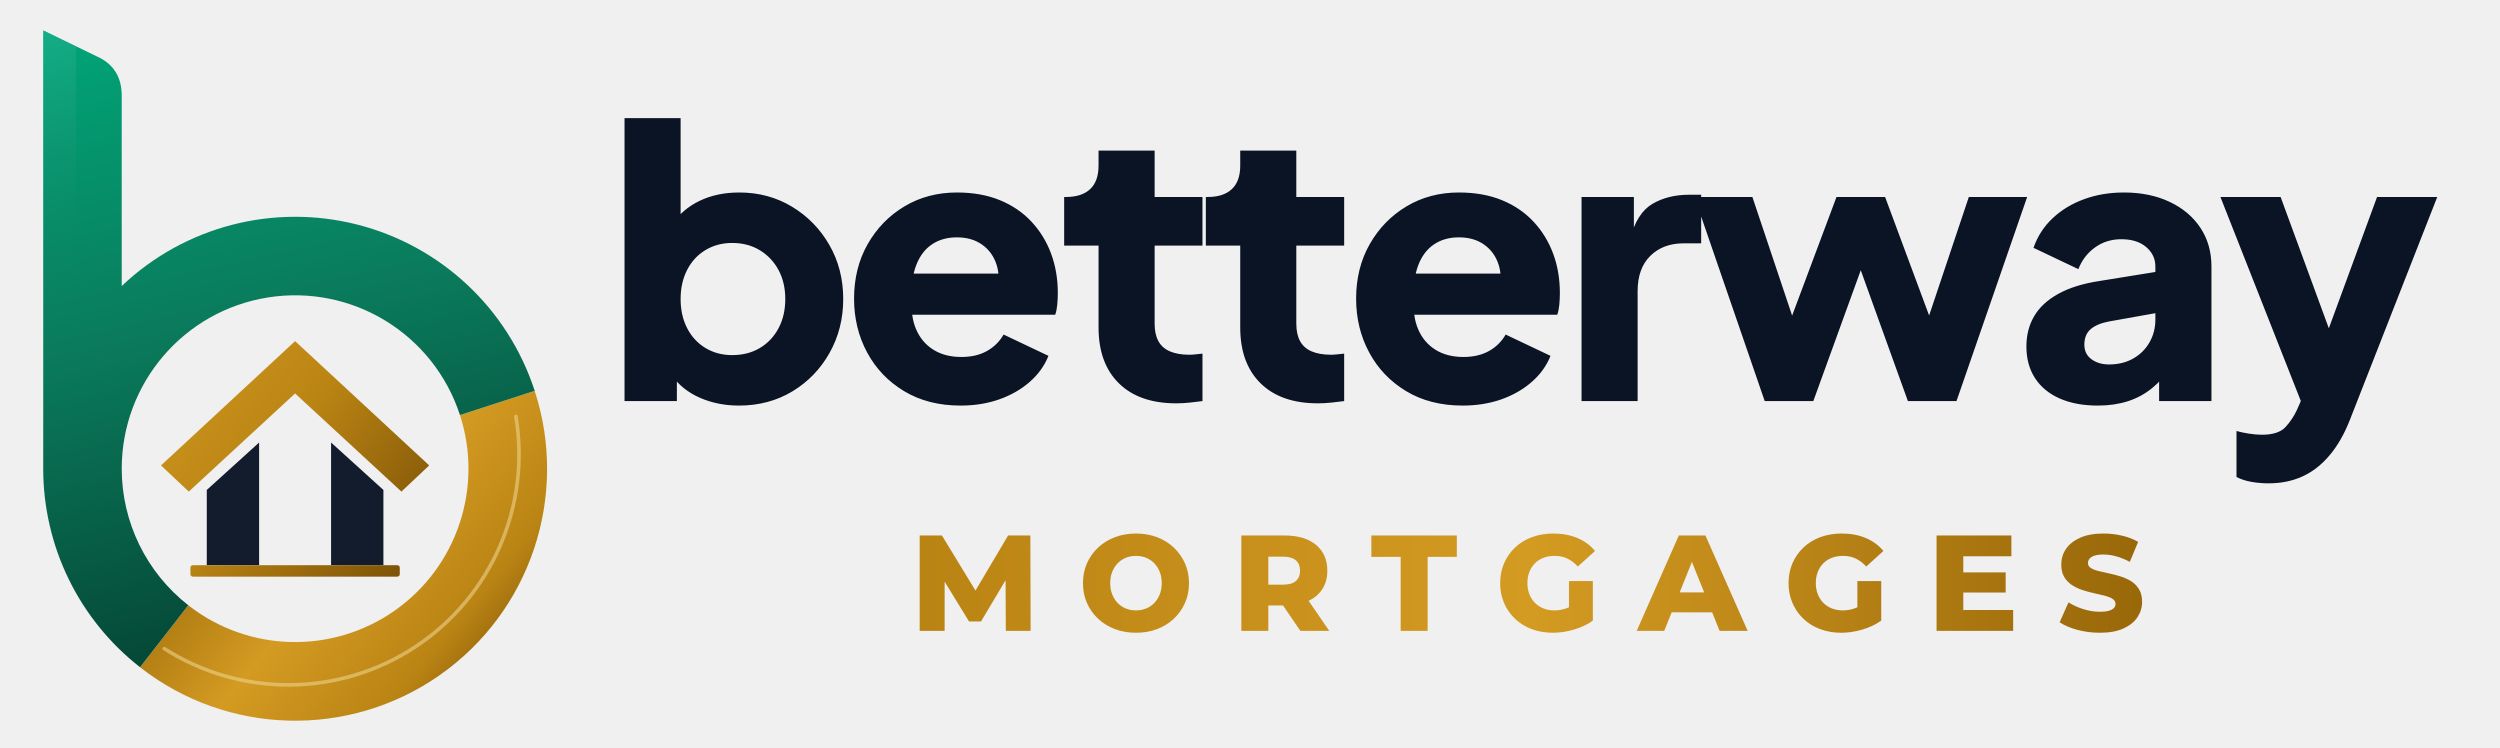
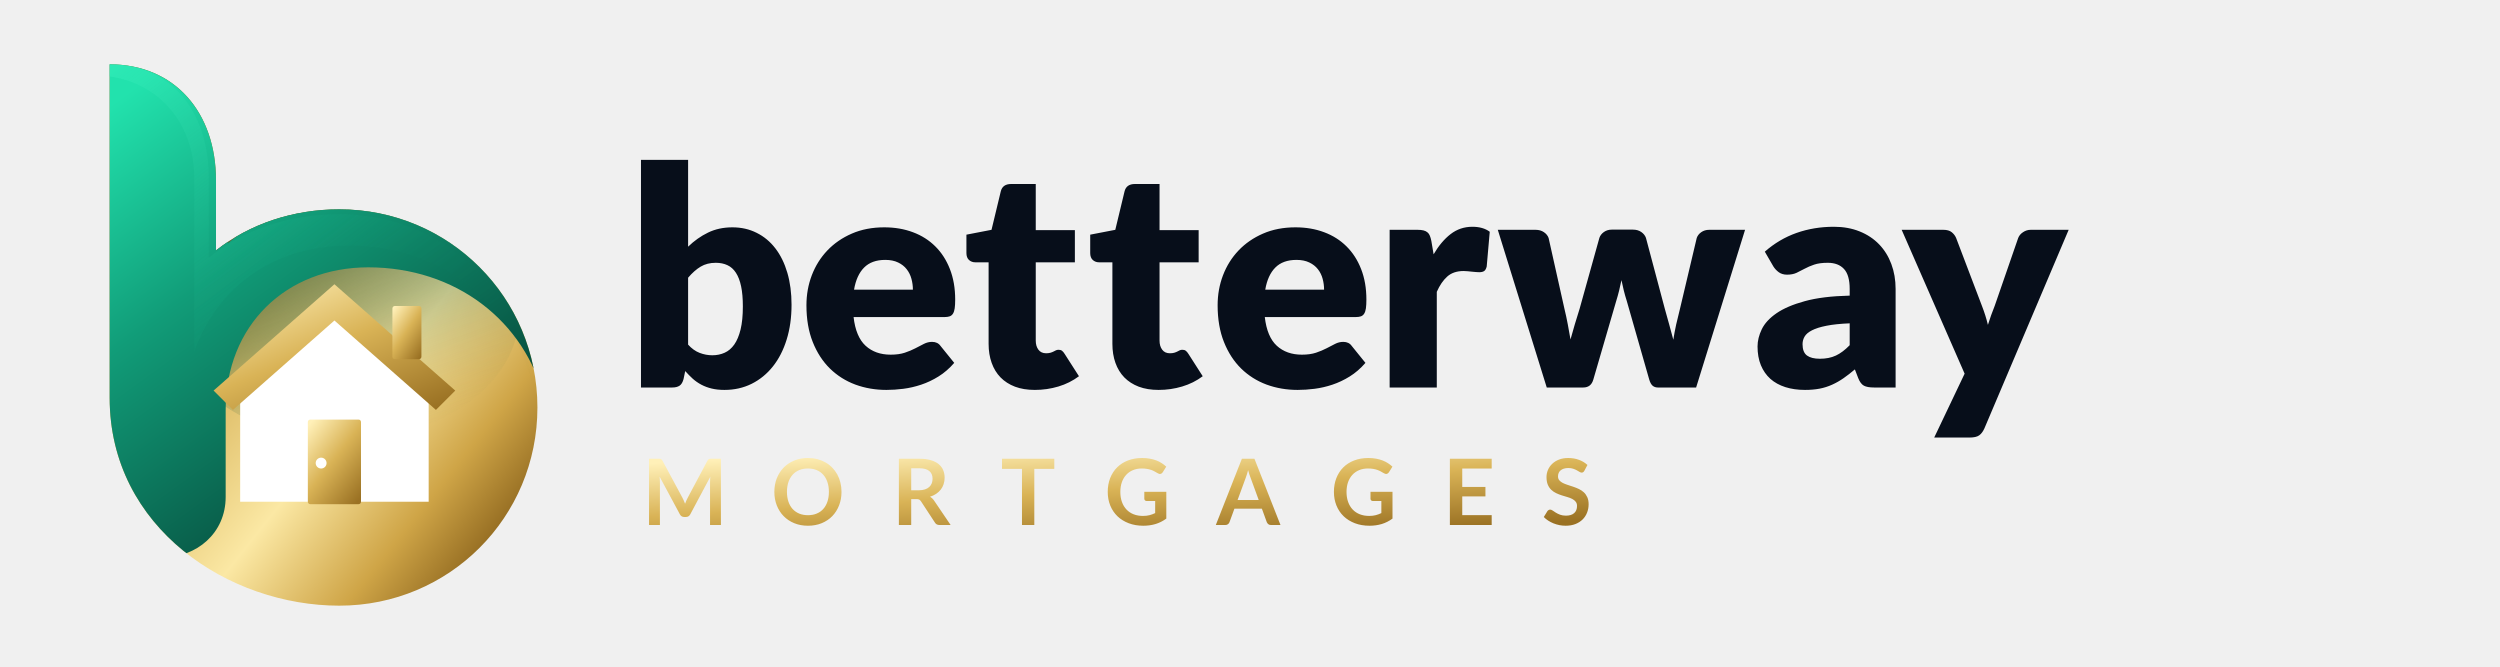
- <svg xmlns="http://www.w3.org/2000/svg" viewBox="0 0 1283.6 384.0" width="1284" height="384" fill="none">
+ <svg xmlns="http://www.w3.org/2000/svg" viewBox="0 0 1200 320" width="1200" height="320">
  <defs>
-     <linearGradient id="bw-h-light-em-stem" x1="88" y1="42" x2="175" y2="430" gradientUnits="userSpaceOnUse">
-       <stop offset="0%" stop-color="#00A87A" />
-       <stop offset="52%" stop-color="#0A7B5C" />
-       <stop offset="100%" stop-color="#054A38" />
+     <linearGradient id="bw-emerald" x1="12%" y1="4%" x2="72%" y2="96%">
+       <stop offset="0%" stop-color="#22E2AD" />
+       <stop offset="38%" stop-color="#119C78" />
+       <stop offset="78%" stop-color="#095E4A" />
+       <stop offset="100%" stop-color="#053B2E" />
    </linearGradient>
-     <linearGradient id="bw-h-light-em-arch" x1="120" y1="168" x2="412" y2="330" gradientUnits="userSpaceOnUse">
-       <stop offset="0%" stop-color="#00A87A" />
-       <stop offset="58%" stop-color="#0A7B5C" />
-       <stop offset="100%" stop-color="#054A38" />
+     <linearGradient id="bw-emerald-hi" x1="0%" y1="0%" x2="100%" y2="100%">
+       <stop offset="0%" stop-color="#34F0BC" stop-opacity="0.55" />
+       <stop offset="60%" stop-color="#119C78" stop-opacity="0.1" />
+       <stop offset="100%" stop-color="#053B2E" stop-opacity="0" />
    </linearGradient>
-     <linearGradient id="bw-h-light-em-facet" x1="94" y1="44" x2="148" y2="210" gradientUnits="userSpaceOnUse">
-       <stop offset="0%" stop-color="#35BFA0" stop-opacity="0.42" />
-       <stop offset="100%" stop-color="#13755C" stop-opacity="0" />
+     <linearGradient id="bw-inner-depth" x1="25%" y1="0%" x2="75%" y2="100%">
+       <stop offset="0%" stop-color="#063D2F" stop-opacity="0.72" />
+       <stop offset="52%" stop-color="#0B5442" stop-opacity="0.28" />
+       <stop offset="100%" stop-color="#D4AE52" stop-opacity="0" />
    </linearGradient>
-     <linearGradient id="bw-h-light-gold-ring" x1="158" y1="242" x2="414" y2="452" gradientUnits="userSpaceOnUse">
-       <stop offset="0%" stop-color="#754C04" />
-       <stop offset="28%" stop-color="#996809" />
-       <stop offset="58%" stop-color="#D49B22" />
-       <stop offset="82%" stop-color="#BA8414" />
-       <stop offset="100%" stop-color="#754C04" />
+     <linearGradient id="bw-gold" x1="15%" y1="15%" x2="88%" y2="85%">
+       <stop offset="0%" stop-color="#8C651D" />
+       <stop offset="32%" stop-color="#D4AE52" />
+       <stop offset="62%" stop-color="#FBE8A4" />
+       <stop offset="84%" stop-color="#CFA547" />
+       <stop offset="100%" stop-color="#8F671E" />
    </linearGradient>
-     <linearGradient id="bw-h-light-gold-roof" x1="184" y1="224" x2="366" y2="368" gradientUnits="userSpaceOnUse">
-       <stop offset="0%" stop-color="#D49B22" />
-       <stop offset="48%" stop-color="#BA8414" />
-       <stop offset="100%" stop-color="#754C04" />
+     <linearGradient id="bw-gold-roof" x1="10%" y1="0%" x2="90%" y2="100%">
+       <stop offset="0%" stop-color="#FFF0B8" />
+       <stop offset="48%" stop-color="#D9B356" />
+       <stop offset="100%" stop-color="#9A7123" />
    </linearGradient>
-     <linearGradient id="bw-h-light-gold-text" x1="0%" y1="0%" x2="100%" y2="0%">
-       <stop offset="0%" stop-color="#BA8414" />
-       <stop offset="50%" stop-color="#D49B22" />
-       <stop offset="100%" stop-color="#996809" />
+     <linearGradient id="bw-navy-bg" x1="0%" y1="0%" x2="100%" y2="100%">
+       <stop offset="0%" stop-color="#12233D" />
+       <stop offset="100%" stop-color="#070E1A" />
    </linearGradient>
-     <linearGradient id="bw-h-light-crest-bg" x1="40" y1="20" x2="472" y2="492" gradientUnits="userSpaceOnUse">
-       <stop offset="0%" stop-color="#101D33" />
-       <stop offset="52%" stop-color="#0A1424" />
-       <stop offset="100%" stop-color="#060C18" />
-     </linearGradient>
-     <linearGradient id="bw-h-light-crest-rim" x1="36" y1="24" x2="476" y2="488" gradientUnits="userSpaceOnUse">
-       <stop offset="0%" stop-color="#F0DB99" />
-       <stop offset="35%" stop-color="#C6A04B" />
-       <stop offset="70%" stop-color="#E7CD85" />
-       <stop offset="100%" stop-color="#9A752A" />
-     </linearGradient>
-     <clipPath id="bw-h-light-bowl-clip">
-       <circle cx="272" cy="316" r="154" />
+     <clipPath id="bw-b-clip">
+       <path d="M 108,36                C 162,36 196,76 196,132                L 196,190                C 224,168 260,156 298,156                C 389,156 462,229 462,320                C 462,411 389,484 298,484                C 207,484 108,420 108,312                Z" />
    </clipPath>
  </defs>
-   <g transform="translate(-77.12, -24.72) scale(0.84)">
-     <g id="bw-h-light-mark">
-       <path d="M 418.5 268.4                A 154 154 0 0 1 177.2 437.4                L 206.7 399.5                A 106 106 0 0 0 372.8 283.2                Z" fill="url(#bw-h-light-gold-ring)" />
-       <path d="M 118 48                L 153 65                Q 166 72 166 88                L 166 204.3                A 154 154 0 0 1 418.5 268.4                L 372.8 283.2                A 106 106 0 0 0 166 316                A 106 106 0 0 0 206.7 399.5                L 177.2 437.4                A 154 154 0 0 1 118 316                Z" fill="url(#bw-h-light-em-stem)" />
-       <path d="M 118 48 L 138 58 L 138 316 C 138 355 151 389 175 416 L 157 424 C 132 394 118 357 118 316 Z" fill="url(#bw-h-light-em-facet)" />
-       <path d="M 192 426 A 141 141 0 0 0 407 284" stroke="#EDD48D" stroke-width="2.2" stroke-linecap="round" fill="none" opacity="0.58" />
-       <path d="M 190 314                L 272 238                L 354 314                L 337 330                L 272 270                L 207 330                Z" fill="url(#bw-h-light-gold-roof)" />
-       <path d="M 218 329 L 250 300 L 250 375 L 218 375 Z" fill="#0A1424" opacity="0.96" />
-       <path d="M 326 329 L 294 300 L 294 375 L 326 375 Z" fill="#0A1424" opacity="0.96" />
-       <rect x="208" y="375" width="128" height="7" rx="1.5" fill="url(#bw-h-light-gold-roof)" />
+   <g transform="translate(-10, 10) scale(0.58)">
+     <g clip-path="url(#bw-b-clip)">
+       <rect x="90" y="30" width="390" height="470" fill="url(#bw-gold)" />
+       <ellipse cx="302" cy="242" rx="145" ry="105" fill="url(#bw-inner-depth)" />
+       <path d="M 96,30                L 206,30                L 206,184                C 232,162 266,150 304,150                C 394,150 468,224 468,314                C 452,248 394,204 322,204                C 254,204 204,252 204,322                L 204,394                C 204,424 180,444 152,444                C 120,444 96,400 96,312                Z" fill="url(#bw-emerald)" />
+       <path d="M 108,36                C 158,36 190,74 190,130                L 190,196                C 220,172 258,160 298,160                C 382,160 448,222 458,302                C 442,232 380,186 306,186                C 242,186 196,222 178,274                L 178,130                C 178,86 150,52 108,46 Z" fill="url(#bw-emerald-hi)" />
    </g>
+     <path d="M 294,244              L 372,312              L 372,398              L 216,398              L 216,312 Z" fill="#FFFFFF" />
+     <path d="M 294,218              L 394,306              L 378,322              L 294,248              L 210,322              L 194,306 Z" fill="url(#bw-gold-roof)" />
+     <rect x="342" y="236" width="24" height="44" rx="2" fill="url(#bw-gold-roof)" />
+     <rect x="272" y="330" width="44" height="70" rx="2" fill="url(#bw-gold-roof)" />
+     <circle cx="283" cy="366" r="4.5" fill="#FFFFFF" />
  </g>
-   <path d="M379.312 208.304Q368.56 208.304 359.44 204.368Q350.32 200.432 344.752 192.752L347.44 186.8V206.0H320.56V60.656H349.36V121.136L344.944 115.376Q350.128 107.504 359.056 103.184Q367.984 98.864 379.504 98.864Q394.48 98.864 406.576 106.16Q418.672 113.456 425.776 125.84Q432.88 138.224 432.88 153.584Q432.88 168.752 425.872 181.232Q418.864 193.712 406.768 201.008Q394.672 208.304 379.312 208.304ZM375.856 182.384Q383.92 182.384 390.064 178.736Q396.208 175.088 399.664 168.56Q403.12 162.032 403.12 153.584Q403.12 145.136 399.664 138.704Q396.208 132.272 390.064 128.528Q383.92 124.784 375.856 124.784Q368.176 124.784 362.128 128.432Q356.08 132.08 352.72 138.608Q349.36 145.136 349.36 153.584Q349.36 162.032 352.72 168.56Q356.08 175.088 362.128 178.736Q368.176 182.384 375.856 182.384Z M493.168 208.304Q476.464 208.304 464.176 200.912Q451.888 193.52 445.168 181.04Q438.448 168.56 438.448 153.392Q438.448 137.648 445.456 125.36Q452.464 113.072 464.368 105.968Q476.272 98.864 491.248 98.864Q503.728 98.864 513.328 102.8Q522.928 106.736 529.552 113.84Q536.176 120.944 539.632 130.256Q543.088 139.568 543.088 150.512Q543.088 153.584 542.8 156.56Q542.512 159.536 541.744 161.648H463.216V140.528H525.424L511.792 150.512Q513.712 142.256 511.6 135.824Q509.488 129.392 504.208 125.648Q498.928 121.904 491.248 121.904Q483.76 121.904 478.384 125.552Q473.008 129.2 470.32 136.304Q467.632 143.408 468.208 153.584Q467.44 162.416 470.32 169.136Q473.2 175.856 479.152 179.6Q485.104 183.344 493.552 183.344Q501.232 183.344 506.704 180.272Q512.176 177.2 515.248 171.824L538.288 182.768Q535.216 190.448 528.592 196.208Q521.968 201.968 512.944 205.136Q503.92 208.304 493.168 208.304Z M603.952 207.152Q584.944 207.152 574.48 196.88Q564.016 186.608 564.016 168.176V126.128H546.352V101.168H547.312Q555.376 101.168 559.696 97.136Q564.016 93.104 564.016 85.04V77.36H592.816V101.168H617.392V126.128H592.816V166.256Q592.816 171.632 594.736 175.184Q596.656 178.736 600.688 180.464Q604.72 182.192 610.672 182.192Q612.016 182.192 613.744 182.0Q615.472 181.808 617.392 181.616V206.0Q614.512 206.384 610.864 206.768Q607.216 207.152 603.952 207.152Z M676.72 207.152Q657.712 207.152 647.248 196.88Q636.784 186.608 636.784 168.176V126.128H619.12V101.168H620.08Q628.144 101.168 632.464 97.136Q636.784 93.104 636.784 85.04V77.36H665.584V101.168H690.16V126.128H665.584V166.256Q665.584 171.632 667.504 175.184Q669.424 178.736 673.456 180.464Q677.488 182.192 683.44 182.192Q684.784 182.192 686.512 182.0Q688.24 181.808 690.16 181.616V206.0Q687.28 206.384 683.632 206.768Q679.984 207.152 676.72 207.152Z M751.024 208.304Q734.32 208.304 722.032 200.912Q709.744 193.52 703.024 181.04Q696.304 168.56 696.304 153.392Q696.304 137.648 703.312 125.36Q710.32 113.072 722.224 105.968Q734.128 98.864 749.104 98.864Q761.584 98.864 771.184 102.8Q780.784 106.736 787.408 113.84Q794.032 120.944 797.488 130.256Q800.944 139.568 800.944 150.512Q800.944 153.584 800.656 156.56Q800.368 159.536 799.6 161.648H721.072V140.528H783.28L769.648 150.512Q771.568 142.256 769.456 135.824Q767.344 129.392 762.064 125.648Q756.784 121.904 749.104 121.904Q741.616 121.904 736.24 125.552Q730.864 129.2 728.176 136.304Q725.488 143.408 726.064 153.584Q725.296 162.416 728.176 169.136Q731.056 175.856 737.008 179.6Q742.96 183.344 751.408 183.344Q759.088 183.344 764.56 180.272Q770.032 177.2 773.104 171.824L796.144 182.768Q793.072 190.448 786.448 196.208Q779.824 201.968 770.8 205.136Q761.776 208.304 751.024 208.304Z M812.08 206.0V101.168H838.96V126.32L837.04 122.672Q840.496 109.424 848.464 104.72Q856.432 100.016 867.376 100.016H873.52V124.976H864.496Q853.936 124.976 847.408 131.408Q840.88 137.84 840.88 149.552V206.0Z M906.16 206.0 870.064 101.168H899.824L925.168 176.816L914.8 176.624L943.024 101.168H967.984L996.016 176.624L985.648 176.816L1010.992 101.168H1040.944L1004.656 206.0H979.696L950.512 124.976H960.496L931.12 206.0Z M1077.232 208.304Q1065.904 208.304 1057.648 204.656Q1049.392 201.008 1044.976 194.192Q1040.56 187.376 1040.56 177.968Q1040.56 169.136 1044.592 162.32Q1048.624 155.504 1056.976 150.896Q1065.328 146.288 1077.808 144.368L1109.872 139.184V160.304L1082.992 165.104Q1076.848 166.256 1073.584 169.04Q1070.32 171.824 1070.32 177.008Q1070.32 181.808 1073.968 184.496Q1077.616 187.184 1082.992 187.184Q1090.096 187.184 1095.472 184.112Q1100.848 181.04 1103.824 175.76Q1106.8 170.48 1106.8 164.144V136.88Q1106.8 130.928 1102.096 126.896Q1097.392 122.864 1089.328 122.864Q1081.648 122.864 1075.792 127.088Q1069.936 131.312 1067.248 138.224L1044.208 127.28Q1047.28 118.448 1054.0 112.112Q1060.72 105.776 1070.128 102.32Q1079.536 98.864 1090.672 98.864Q1103.92 98.864 1114.096 103.664Q1124.272 108.464 1129.936 117.008Q1135.6 125.552 1135.6 136.88V206.0H1108.72V189.104L1115.248 187.952Q1110.64 194.864 1105.072 199.376Q1099.504 203.888 1092.592 206.096Q1085.68 208.304 1077.232 208.304Z M1164.976 248.24Q1160.368 248.24 1156.048 247.472Q1151.728 246.704 1148.464 244.976V221.36Q1151.152 222.128 1154.8 222.704Q1158.448 223.28 1161.52 223.28Q1169.968 223.28 1173.616 219.344Q1177.264 215.408 1179.568 210.416L1186.672 194.096L1186.288 218.096L1140.208 101.168H1171.12L1201.648 184.304H1190.128L1220.656 101.168H1251.568L1206.64 215.792Q1202.416 226.544 1196.272 233.84Q1190.128 241.136 1182.352 244.688Q1174.576 248.24 1164.976 248.24Z" fill="#0A1424" />
-   <path d="M472.149 324.0V275.0H483.559L503.859 308.32H497.839L517.579 275.0H528.989L529.129 324.0H516.389L516.249 294.39H518.419L503.649 319.17H497.489L482.299 294.39H484.959V324.0Z M583.239 324.98Q577.359 324.98 572.389 323.09Q567.419 321.2 563.744 317.735Q560.069 314.27 558.039 309.65Q556.009 305.03 556.009 299.5Q556.009 293.97 558.039 289.35Q560.069 284.73 563.744 281.265Q567.419 277.8 572.389 275.91Q577.359 274.02 583.239 274.02Q589.189 274.02 594.124 275.91Q599.059 277.8 602.699 281.265Q606.339 284.73 608.404 289.35Q610.469 293.97 610.469 299.5Q610.469 305.03 608.404 309.685Q606.339 314.34 602.699 317.77Q599.059 321.2 594.124 323.09Q589.189 324.98 583.239 324.98ZM583.239 313.5Q586.039 313.5 588.454 312.52Q590.869 311.54 592.654 309.685Q594.439 307.83 595.454 305.24Q596.469 302.65 596.469 299.5Q596.469 296.28 595.454 293.725Q594.439 291.17 592.654 289.315Q590.869 287.46 588.454 286.48Q586.039 285.5 583.239 285.5Q580.439 285.5 578.024 286.48Q575.609 287.46 573.824 289.315Q572.039 291.17 571.024 293.725Q570.009 296.28 570.009 299.5Q570.009 302.65 571.024 305.24Q572.039 307.83 573.824 309.685Q575.609 311.54 578.024 312.52Q580.439 313.5 583.239 313.5Z M637.349 324.0V275.0H659.259Q669.969 275.0 675.744 279.865Q681.519 284.73 681.519 293.13Q681.519 298.66 678.859 302.685Q676.199 306.71 671.334 308.845Q666.469 310.98 659.749 310.98H645.049L651.209 305.17V324.0ZM667.659 324.0 655.479 306.15H670.249L682.499 324.0ZM651.209 306.64 645.049 300.27H658.909Q663.249 300.27 665.384 298.38Q667.519 296.49 667.519 293.13Q667.519 289.7 665.384 287.81Q663.249 285.92 658.909 285.92H645.049L651.209 279.55Z M719.179 324.0V285.99H704.129V275.0H748.019V285.99H733.039V324.0Z M797.299 324.98Q791.489 324.98 786.519 323.125Q781.549 321.27 777.944 317.84Q774.339 314.41 772.309 309.755Q770.279 305.1 770.279 299.5Q770.279 293.9 772.309 289.245Q774.339 284.59 777.979 281.16Q781.619 277.73 786.624 275.875Q791.629 274.02 797.579 274.02Q804.509 274.02 809.969 276.33Q815.429 278.64 818.999 282.98L810.179 290.96Q807.659 288.23 804.754 286.865Q801.849 285.5 798.279 285.5Q795.129 285.5 792.539 286.48Q789.949 287.46 788.129 289.315Q786.309 291.17 785.294 293.725Q784.279 296.28 784.279 299.5Q784.279 302.58 785.294 305.17Q786.309 307.76 788.129 309.615Q789.949 311.47 792.504 312.485Q795.059 313.5 798.139 313.5Q801.219 313.5 804.159 312.485Q807.099 311.47 810.109 309.02L817.879 318.75Q813.679 321.76 808.149 323.37Q802.619 324.98 797.299 324.98ZM817.879 318.75 805.629 316.93V298.45H817.879Z M840.419 324.0 862.049 275.0H875.699L897.399 324.0H882.979L866.039 281.79H871.499L854.559 324.0ZM852.249 314.48 855.819 304.26H879.759L883.329 314.48Z M945.419 324.98Q939.609 324.98 934.639 323.125Q929.669 321.27 926.064 317.84Q922.459 314.41 920.429 309.755Q918.399 305.1 918.399 299.5Q918.399 293.9 920.429 289.245Q922.459 284.59 926.099 281.16Q929.739 277.73 934.744 275.875Q939.749 274.02 945.699 274.02Q952.629 274.02 958.089 276.33Q963.549 278.64 967.119 282.98L958.299 290.96Q955.779 288.23 952.874 286.865Q949.969 285.5 946.399 285.5Q943.249 285.5 940.659 286.48Q938.069 287.46 936.249 289.315Q934.429 291.17 933.414 293.725Q932.399 296.28 932.399 299.5Q932.399 302.58 933.414 305.17Q934.429 307.76 936.249 309.615Q938.069 311.47 940.624 312.485Q943.179 313.5 946.259 313.5Q949.339 313.5 952.279 312.485Q955.219 311.47 958.229 309.02L965.999 318.75Q961.799 321.76 956.269 323.37Q950.739 324.98 945.419 324.98ZM965.999 318.75 953.749 316.93V298.45H965.999Z M994.419 324.0V275.0H1032.849V285.71H1008.139V313.29H1033.759V324.0ZM1007.159 304.33V293.97H1029.909V304.33Z M1078.279 324.98Q1072.259 324.98 1066.694 323.475Q1061.129 321.97 1057.629 319.59L1062.179 309.37Q1065.469 311.47 1069.774 312.835Q1074.079 314.2 1078.349 314.2Q1081.219 314.2 1082.969 313.675Q1084.719 313.15 1085.524 312.275Q1086.329 311.4 1086.329 310.21Q1086.329 308.53 1084.789 307.55Q1083.249 306.57 1080.799 305.94Q1078.349 305.31 1075.374 304.68Q1072.399 304.05 1069.424 303.07Q1066.449 302.09 1063.999 300.515Q1061.549 298.94 1060.009 296.385Q1058.469 293.83 1058.469 289.91Q1058.469 285.5 1060.884 281.93Q1063.299 278.36 1068.129 276.19Q1072.959 274.02 1080.169 274.02Q1084.999 274.02 1089.654 275.105Q1094.309 276.19 1097.949 278.29L1093.679 288.58Q1090.179 286.69 1086.749 285.745Q1083.319 284.8 1080.099 284.8Q1077.229 284.8 1075.479 285.395Q1073.729 285.99 1072.959 286.97Q1072.189 287.95 1072.189 289.21Q1072.189 290.82 1073.694 291.765Q1075.199 292.71 1077.684 293.305Q1080.169 293.9 1083.144 294.53Q1086.119 295.16 1089.094 296.105Q1092.069 297.05 1094.519 298.625Q1096.969 300.2 1098.474 302.755Q1099.979 305.31 1099.979 309.16Q1099.979 313.43 1097.564 317.035Q1095.149 320.64 1090.354 322.81Q1085.559 324.98 1078.279 324.98Z" fill="url(#bw-h-light-gold-text)" />
+   <g transform="translate(300, 186)">
+     <path d="M 7.67,-0.00 L 7.67,-109.27 L 30.29,-109.27 L 30.29,-67.59 Q 34.67,-71.84 39.85,-74.35 Q 45.03,-76.88 51.53,-76.88 Q 57.97,-76.88 63.21,-74.23 Q 68.48,-71.61 72.20,-66.75 Q 75.92,-61.91 77.93,-55.05 Q 79.94,-48.18 79.94,-39.72 Q 79.94,-30.52 77.59,-23.00 Q 75.26,-15.47 70.99,-10.11 Q 66.73,-4.75 60.80,-1.78 Q 54.89,1.16 47.75,1.16 Q 44.30,1.16 41.61,0.50 Q 38.92,-0.14 36.64,-1.35 Q 34.38,-2.55 32.51,-4.22 Q 30.66,-5.91 28.90,-7.89 L 28.11,-4.08 Q 27.51,-1.76 26.19,-0.87 Q 24.89,-0.00 22.70,-0.00 L 7.67,-0.00 Z M 43.57,-59.86 Q 39.42,-59.86 36.34,-58.03 Q 33.28,-56.21 30.29,-52.70 L 30.29,-20.58 Q 32.85,-17.75 35.84,-16.61 Q 38.83,-15.47 41.91,-15.47 Q 45.12,-15.47 47.81,-16.68 Q 50.51,-17.88 52.45,-20.62 Q 54.38,-23.36 55.48,-27.85 Q 56.57,-32.35 56.57,-38.92 Q 56.57,-44.60 55.73,-48.57 Q 54.89,-52.56 53.24,-55.07 Q 51.60,-57.60 49.16,-58.72 Q 46.72,-59.86 43.57,-59.86 Z M 124.45,-76.88 Q 131.98,-76.88 138.21,-74.53 Q 144.46,-72.20 148.95,-67.73 Q 153.45,-63.28 155.96,-56.83 Q 158.49,-50.37 158.49,-42.20 Q 158.49,-39.65 158.26,-38.03 Q 158.03,-36.43 157.44,-35.47 Q 156.87,-34.54 155.89,-34.17 Q 154.91,-33.81 153.38,-33.81 L 109.72,-33.81 Q 110.81,-24.32 115.49,-20.03 Q 120.16,-15.76 127.53,-15.76 Q 131.48,-15.76 134.31,-16.70 Q 137.16,-17.66 139.37,-18.82 Q 141.61,-20.01 143.48,-20.94 Q 145.35,-21.90 147.38,-21.90 Q 150.09,-21.90 151.46,-19.94 L 158.03,-11.82 Q 154.54,-7.80 150.48,-5.29 Q 146.44,-2.78 142.15,-1.35 Q 137.89,0.07 133.62,0.62 Q 129.36,1.16 125.48,1.16 Q 117.52,1.16 110.54,-1.41 Q 103.58,-4.01 98.35,-9.12 Q 93.15,-14.23 90.12,-21.83 Q 87.09,-29.43 87.09,-39.49 Q 87.09,-47.09 89.66,-53.86 Q 92.26,-60.66 97.12,-65.77 Q 101.98,-70.88 108.87,-73.87 Q 115.78,-76.88 124.45,-76.88 Z M 124.91,-61.25 Q 118.41,-61.25 114.76,-57.56 Q 111.11,-53.88 109.94,-46.95 L 138.19,-46.95 Q 138.19,-49.64 137.48,-52.20 Q 136.79,-54.75 135.22,-56.76 Q 133.67,-58.77 131.11,-60.00 Q 128.56,-61.25 124.91,-61.25 Z M 196.73,1.16 Q 191.32,1.16 187.20,-0.39 Q 183.09,-1.96 180.26,-4.84 Q 177.45,-7.73 176.00,-11.82 Q 174.53,-15.92 174.53,-20.94 L 174.53,-60.09 L 168.12,-60.09 Q 166.37,-60.09 165.11,-61.21 Q 163.88,-62.35 163.88,-64.54 L 163.88,-73.36 L 175.93,-75.69 L 180.38,-94.17 Q 181.26,-97.68 185.35,-97.68 L 197.16,-97.68 L 197.16,-75.55 L 215.94,-75.55 L 215.94,-60.09 L 197.16,-60.09 L 197.16,-22.49 Q 197.16,-19.85 198.44,-18.14 Q 199.72,-16.43 202.14,-16.43 Q 203.37,-16.43 204.21,-16.68 Q 205.06,-16.93 205.67,-17.25 Q 206.29,-17.59 206.84,-17.84 Q 207.38,-18.11 208.12,-18.11 Q 209.14,-18.11 209.76,-17.63 Q 210.40,-17.16 211.03,-16.13 L 217.90,-5.41 Q 213.52,-2.12 208.05,-0.48 Q 202.57,1.16 196.73,1.16 Z M 256.14,1.16 Q 250.74,1.16 246.61,-0.39 Q 242.50,-1.96 239.67,-4.84 Q 236.87,-7.73 235.41,-11.82 Q 233.95,-15.92 233.95,-20.94 L 233.95,-60.09 L 227.54,-60.09 Q 225.78,-60.09 224.53,-61.21 Q 223.30,-62.35 223.30,-64.54 L 223.30,-73.36 L 235.34,-75.69 L 239.79,-94.17 Q 240.68,-97.68 244.76,-97.68 L 256.58,-97.68 L 256.58,-75.55 L 275.35,-75.55 L 275.35,-60.09 L 256.58,-60.09 L 256.58,-22.49 Q 256.58,-19.85 257.86,-18.14 Q 259.13,-16.43 261.55,-16.43 Q 262.78,-16.43 263.63,-16.68 Q 264.47,-16.93 265.09,-17.25 Q 265.70,-17.59 266.25,-17.84 Q 266.80,-18.11 267.53,-18.11 Q 268.56,-18.11 269.17,-17.63 Q 269.81,-17.16 270.45,-16.13 L 277.31,-5.41 Q 272.94,-2.12 267.46,-0.48 Q 261.99,1.16 256.14,1.16 Z M 321.83,-76.88 Q 329.36,-76.88 335.59,-74.53 Q 341.84,-72.20 346.33,-67.73 Q 350.83,-63.28 353.34,-56.83 Q 355.87,-50.37 355.87,-42.20 Q 355.87,-39.65 355.64,-38.03 Q 355.41,-36.43 354.82,-35.47 Q 354.25,-34.54 353.27,-34.17 Q 352.29,-33.81 350.76,-33.81 L 307.10,-33.81 Q 308.19,-24.32 312.87,-20.03 Q 317.54,-15.76 324.91,-15.76 Q 328.86,-15.76 331.69,-16.70 Q 334.54,-17.66 336.75,-18.82 Q 338.99,-20.01 340.86,-20.94 Q 342.73,-21.90 344.76,-21.90 Q 347.47,-21.90 348.84,-19.94 L 355.41,-11.82 Q 351.92,-7.80 347.86,-5.29 Q 343.82,-2.78 339.53,-1.35 Q 335.27,0.07 331.00,0.62 Q 326.74,1.16 322.86,1.16 Q 314.90,1.16 307.92,-1.41 Q 300.96,-4.01 295.73,-9.12 Q 290.53,-14.23 287.50,-21.83 Q 284.46,-29.43 284.46,-39.49 Q 284.46,-47.09 287.04,-53.86 Q 289.64,-60.66 294.50,-65.77 Q 299.36,-70.88 306.25,-73.87 Q 313.16,-76.88 321.83,-76.88 Z M 322.29,-61.25 Q 315.79,-61.25 312.14,-57.56 Q 308.49,-53.88 307.32,-46.95 L 335.56,-46.95 Q 335.56,-49.64 334.86,-52.20 Q 334.17,-54.75 332.60,-56.76 Q 331.05,-58.77 328.49,-60.00 Q 325.94,-61.25 322.29,-61.25 Z M 367.03,-0.00 L 367.03,-75.69 L 380.47,-75.69 Q 382.13,-75.69 383.28,-75.40 Q 384.42,-75.12 385.17,-74.48 Q 385.94,-73.87 386.33,-72.84 Q 386.74,-71.84 387.04,-70.38 L 388.13,-63.94 Q 391.72,-70.08 396.28,-73.62 Q 400.84,-77.15 406.75,-77.15 Q 411.86,-77.15 415.08,-74.76 L 413.62,-58.10 Q 413.25,-56.51 412.41,-55.91 Q 411.56,-55.34 410.10,-55.34 Q 409.51,-55.34 408.55,-55.41 Q 407.62,-55.48 406.59,-55.59 Q 405.59,-55.71 404.51,-55.80 Q 403.46,-55.91 402.57,-55.91 Q 397.62,-55.91 394.66,-53.24 Q 391.72,-50.60 389.66,-45.92 L 389.66,-0.00 L 367.03,-0.00 Z M 418.94,-75.69 L 437.05,-75.69 Q 439.45,-75.69 441.09,-74.55 Q 442.73,-73.43 443.33,-71.77 L 450.92,-37.82 Q 451.86,-33.95 452.54,-30.29 Q 453.25,-26.64 453.84,-23.06 Q 454.85,-26.64 455.90,-30.29 Q 456.97,-33.95 458.22,-37.82 L 467.71,-71.84 Q 468.28,-73.50 469.88,-74.64 Q 471.50,-75.78 473.69,-75.78 L 483.77,-75.78 Q 486.17,-75.78 487.81,-74.64 Q 489.45,-73.50 490.05,-71.84 L 499.10,-37.82 Q 500.20,-33.95 501.20,-30.29 Q 502.23,-26.64 503.19,-22.93 Q 503.76,-26.58 504.56,-30.23 Q 505.38,-33.88 506.40,-37.82 L 514.43,-71.77 Q 515.00,-73.43 516.60,-74.55 Q 518.22,-75.69 520.41,-75.69 L 537.63,-75.69 L 514.14,-0.00 L 495.73,-0.00 Q 494.27,-0.00 493.24,-0.87 Q 492.24,-1.76 491.64,-3.79 L 480.85,-41.54 Q 480.03,-44.10 479.42,-46.56 Q 478.80,-49.05 478.30,-51.53 Q 477.77,-48.98 477.16,-46.45 Q 476.54,-43.94 475.74,-41.38 L 464.79,-3.79 Q 463.70,-0.00 459.96,-0.00 L 442.44,-0.00 L 418.94,-75.69 Z M 599.53,-0.00 Q 596.32,-0.00 594.68,-0.87 Q 593.03,-1.76 591.94,-4.52 L 590.34,-8.69 Q 587.49,-6.27 584.87,-4.45 Q 582.24,-2.62 579.41,-1.35 Q 576.61,-0.07 573.44,0.55 Q 570.27,1.16 566.39,1.16 Q 561.21,1.16 556.97,-0.18 Q 552.75,-1.53 549.78,-4.15 Q 546.84,-6.80 545.22,-10.70 Q 543.62,-14.60 543.62,-19.71 Q 543.62,-23.72 545.65,-27.95 Q 547.70,-32.19 552.75,-35.66 Q 557.79,-39.12 566.32,-41.45 Q 574.85,-43.80 587.85,-44.10 L 587.85,-47.31 Q 587.85,-53.95 585.12,-56.89 Q 582.38,-59.86 577.34,-59.86 Q 573.32,-59.86 570.77,-58.97 Q 568.21,-58.10 566.21,-57.01 Q 564.20,-55.91 562.30,-55.02 Q 560.41,-54.16 557.79,-54.16 Q 555.44,-54.16 553.82,-55.32 Q 552.22,-56.51 551.22,-58.10 L 547.11,-65.20 Q 553.98,-71.24 562.33,-74.19 Q 570.70,-77.15 580.26,-77.15 Q 587.12,-77.15 592.62,-74.92 Q 598.14,-72.70 601.98,-68.71 Q 605.81,-64.74 607.84,-59.27 Q 609.89,-53.79 609.89,-47.31 L 609.89,-0.00 L 599.53,-0.00 Z M 573.55,-13.80 Q 577.93,-13.80 581.22,-15.33 Q 584.50,-16.86 587.85,-20.30 L 587.85,-30.80 Q 581.06,-30.52 576.68,-29.63 Q 572.30,-28.77 569.74,-27.44 Q 567.19,-26.14 566.21,-24.45 Q 565.22,-22.77 565.22,-20.80 Q 565.22,-16.93 567.35,-15.35 Q 569.47,-13.80 573.55,-13.80 Z M 652.51,19.64 Q 651.49,21.90 650.03,22.95 Q 648.57,24.02 645.37,24.02 L 628.42,24.02 L 643.02,-6.64 L 612.80,-75.69 L 632.80,-75.69 Q 635.43,-75.69 636.84,-74.53 Q 638.28,-73.36 638.94,-71.77 L 651.35,-39.12 Q 653.11,-34.61 654.20,-30.07 Q 654.93,-32.42 655.75,-34.70 Q 656.60,-37.00 657.49,-39.28 L 668.73,-71.77 Q 669.37,-73.43 671.06,-74.55 Q 672.75,-75.69 674.71,-75.69 L 692.96,-75.69 L 652.51,19.64 Z" fill="#070E1A" />
+     <path d="M 19.51,-13.20 Q 19.89,-12.50 20.21,-11.74 Q 20.53,-10.98 20.83,-10.21 Q 21.14,-11.02 21.47,-11.78 Q 21.80,-12.54 22.18,-13.24 L 31.57,-30.87 Q 31.75,-31.20 31.94,-31.39 Q 32.14,-31.59 32.37,-31.68 Q 32.60,-31.77 32.89,-31.79 Q 33.18,-31.81 33.57,-31.81 L 38.04,-31.81 L 38.04,-0.00 L 32.82,-0.00 L 32.82,-20.55 Q 32.82,-21.12 32.86,-21.80 Q 32.89,-22.48 32.96,-23.19 L 23.34,-5.15 Q 22.66,-3.85 21.25,-3.85 L 20.42,-3.85 Q 19.01,-3.85 18.33,-5.15 L 8.60,-23.25 Q 8.67,-22.53 8.71,-21.84 Q 8.76,-21.14 8.76,-20.55 L 8.76,-0.00 L 3.54,-0.00 L 3.54,-31.81 L 8.01,-31.81 Q 8.40,-31.81 8.69,-31.79 Q 8.98,-31.77 9.21,-31.68 Q 9.44,-31.59 9.62,-31.39 Q 9.81,-31.20 9.99,-30.87 L 19.51,-13.20 L 19.51,-13.20 Z M 95.92,-15.91 Q 95.92,-12.41 94.76,-9.43 Q 93.61,-6.45 91.50,-4.27 Q 89.39,-2.09 86.42,-0.87 Q 83.45,0.35 79.82,0.35 Q 76.21,0.35 73.24,-0.87 Q 70.27,-2.09 68.14,-4.27 Q 66.02,-6.45 64.85,-9.43 Q 63.69,-12.41 63.69,-15.91 Q 63.69,-19.40 64.85,-22.39 Q 66.02,-25.37 68.14,-27.54 Q 70.27,-29.72 73.24,-30.94 Q 76.21,-32.16 79.82,-32.16 Q 82.24,-32.16 84.37,-31.60 Q 86.50,-31.04 88.28,-30.02 Q 90.07,-29.00 91.48,-27.53 Q 92.91,-26.07 93.90,-24.26 Q 94.89,-22.46 95.40,-20.35 Q 95.92,-18.24 95.92,-15.91 Z M 89.87,-15.91 Q 89.87,-18.52 89.16,-20.60 Q 88.46,-22.68 87.16,-24.13 Q 85.87,-25.59 84.00,-26.36 Q 82.15,-27.13 79.82,-27.13 Q 77.48,-27.13 75.62,-26.36 Q 73.77,-25.59 72.45,-24.13 Q 71.15,-22.68 70.44,-20.60 Q 69.74,-18.52 69.74,-15.91 Q 69.74,-13.29 70.44,-11.21 Q 71.15,-9.13 72.45,-7.69 Q 73.77,-6.25 75.62,-5.48 Q 77.48,-4.71 79.82,-4.71 Q 82.15,-4.71 84.00,-5.48 Q 85.87,-6.25 87.16,-7.69 Q 88.46,-9.13 89.16,-11.21 Q 89.87,-13.29 89.87,-15.91 Z M 129.38,-12.43 L 129.38,-0.00 L 123.46,-0.00 L 123.46,-31.81 L 133.16,-31.81 Q 136.40,-31.81 138.72,-31.14 Q 141.04,-30.47 142.52,-29.26 Q 144.01,-28.05 144.71,-26.37 Q 145.42,-24.68 145.42,-22.66 Q 145.42,-21.05 144.94,-19.62 Q 144.47,-18.19 143.58,-17.02 Q 142.69,-15.86 141.38,-14.98 Q 140.07,-14.10 138.40,-13.57 Q 139.52,-12.94 140.34,-11.75 L 148.30,-0.00 L 142.95,-0.00 Q 141.44,-0.00 140.75,-1.19 L 134.07,-11.37 Q 133.69,-11.95 133.24,-12.19 Q 132.79,-12.43 131.91,-12.43 L 129.38,-12.43 Z M 129.38,-16.68 L 133.08,-16.68 Q 134.75,-16.68 135.99,-17.09 Q 137.23,-17.51 138.03,-18.25 Q 138.84,-18.99 139.23,-20.00 Q 139.63,-21.01 139.63,-22.22 Q 139.63,-24.64 138.03,-25.94 Q 136.44,-27.24 133.16,-27.24 L 129.38,-27.24 L 129.38,-16.68 Z M 198.06,-31.81 L 198.06,-26.95 L 188.47,-26.95 L 188.47,-0.00 L 182.55,-0.00 L 182.55,-26.95 L 172.96,-26.95 L 172.96,-31.81 L 198.06,-31.81 Z M 251.83,-3.08 Q 249.41,-1.30 246.67,-0.47 Q 243.93,0.35 240.80,0.35 Q 236.91,0.35 233.75,-0.86 Q 230.60,-2.07 228.36,-4.22 Q 226.13,-6.38 224.92,-9.37 Q 223.71,-12.36 223.71,-15.91 Q 223.71,-19.49 224.87,-22.48 Q 226.04,-25.48 228.19,-27.63 Q 230.33,-29.79 233.39,-30.97 Q 236.45,-32.16 240.25,-32.16 Q 242.19,-32.16 243.87,-31.85 Q 245.56,-31.55 247.00,-31.01 Q 248.44,-30.47 249.62,-29.70 Q 250.81,-28.93 251.80,-28.01 L 250.11,-25.32 Q 249.71,-24.68 249.07,-24.54 Q 248.44,-24.40 247.69,-24.86 Q 246.96,-25.28 246.23,-25.69 Q 245.51,-26.11 244.62,-26.42 Q 243.73,-26.73 242.62,-26.93 Q 241.51,-27.13 240.06,-27.13 Q 237.70,-27.13 235.80,-26.33 Q 233.90,-25.54 232.55,-24.06 Q 231.21,-22.59 230.48,-20.52 Q 229.76,-18.46 229.76,-15.91 Q 229.76,-13.18 230.54,-11.03 Q 231.32,-8.89 232.74,-7.40 Q 234.16,-5.92 236.16,-5.14 Q 238.16,-4.36 240.63,-4.36 Q 242.39,-4.36 243.77,-4.72 Q 245.16,-5.08 246.48,-5.72 L 246.48,-11.51 L 242.48,-11.51 Q 241.90,-11.51 241.59,-11.82 Q 241.27,-12.14 241.27,-12.61 L 241.27,-15.95 L 251.83,-15.95 L 251.83,-3.08 L 251.83,-3.08 Z M 306.63,-0.00 L 302.05,-0.00 Q 301.28,-0.00 300.80,-0.39 Q 300.32,-0.77 300.07,-1.34 L 297.70,-7.83 L 284.52,-7.83 L 282.14,-1.34 Q 281.97,-0.84 281.46,-0.42 Q 280.96,-0.00 280.21,-0.00 L 275.59,-0.00 L 288.11,-31.81 L 294.13,-31.81 L 306.63,-0.00 Z M 286.04,-12.01 L 296.18,-12.01 L 292.31,-22.59 Q 292.02,-23.30 291.71,-24.25 Q 291.41,-25.21 291.10,-26.33 Q 290.79,-25.21 290.49,-24.24 Q 290.20,-23.28 289.91,-22.55 L 286.04,-12.01 Z M 360.40,-3.08 Q 357.98,-1.30 355.23,-0.47 Q 352.50,0.35 349.37,0.35 Q 345.48,0.35 342.32,-0.86 Q 339.17,-2.07 336.93,-4.22 Q 334.70,-6.38 333.49,-9.37 Q 332.28,-12.36 332.28,-15.91 Q 332.28,-19.49 333.44,-22.48 Q 334.61,-25.48 336.75,-27.63 Q 338.90,-29.79 341.96,-30.97 Q 345.02,-32.16 348.82,-32.16 Q 350.76,-32.16 352.44,-31.85 Q 354.13,-31.55 355.56,-31.01 Q 357.01,-30.47 358.19,-29.70 Q 359.38,-28.93 360.37,-28.01 L 358.68,-25.32 Q 358.28,-24.68 357.64,-24.54 Q 357.01,-24.40 356.26,-24.86 Q 355.53,-25.28 354.80,-25.69 Q 354.08,-26.11 353.19,-26.42 Q 352.30,-26.73 351.19,-26.93 Q 350.08,-27.13 348.63,-27.13 Q 346.27,-27.13 344.37,-26.33 Q 342.47,-25.54 341.12,-24.06 Q 339.78,-22.59 339.05,-20.52 Q 338.33,-18.46 338.33,-15.91 Q 338.33,-13.18 339.11,-11.03 Q 339.89,-8.89 341.31,-7.40 Q 342.73,-5.92 344.73,-5.14 Q 346.73,-4.36 349.20,-4.36 Q 350.96,-4.36 352.34,-4.72 Q 353.73,-5.08 355.05,-5.72 L 355.05,-11.51 L 351.05,-11.51 Q 350.47,-11.51 350.15,-11.82 Q 349.84,-12.14 349.84,-12.61 L 349.84,-15.95 L 360.40,-15.95 L 360.40,-3.08 L 360.40,-3.08 Z M 408.01,-31.81 L 408.01,-27.10 L 393.88,-27.10 L 393.88,-18.28 L 405.01,-18.28 L 405.01,-13.73 L 393.88,-13.73 L 393.88,-4.73 L 408.01,-4.73 L 408.01,-0.00 L 387.94,-0.00 L 387.94,-31.81 L 408.01,-31.81 Z M 452.49,-26.03 Q 452.23,-25.56 451.92,-25.36 Q 451.63,-25.15 451.19,-25.15 Q 450.73,-25.15 450.18,-25.49 Q 449.65,-25.83 448.90,-26.24 Q 448.16,-26.66 447.15,-27.00 Q 446.16,-27.35 444.79,-27.35 Q 443.56,-27.35 442.63,-27.05 Q 441.71,-26.75 441.08,-26.22 Q 440.46,-25.70 440.15,-24.96 Q 439.84,-24.22 439.84,-23.34 Q 439.84,-22.22 440.46,-21.47 Q 441.10,-20.72 442.13,-20.19 Q 443.16,-19.67 444.48,-19.25 Q 445.80,-18.83 447.19,-18.36 Q 448.58,-17.89 449.90,-17.26 Q 451.22,-16.63 452.25,-15.68 Q 453.28,-14.72 453.90,-13.33 Q 454.54,-11.95 454.54,-9.97 Q 454.54,-7.81 453.79,-5.93 Q 453.06,-4.05 451.64,-2.65 Q 450.23,-1.25 448.18,-0.45 Q 446.13,0.35 443.49,0.35 Q 441.98,0.35 440.50,0.06 Q 439.03,-0.24 437.67,-0.79 Q 436.32,-1.34 435.13,-2.11 Q 433.95,-2.88 433.02,-3.83 L 434.76,-6.67 Q 434.98,-6.97 435.33,-7.18 Q 435.68,-7.39 436.08,-7.39 Q 436.63,-7.39 437.27,-6.94 Q 437.91,-6.49 438.79,-5.94 Q 439.67,-5.39 440.84,-4.94 Q 442.02,-4.49 443.67,-4.49 Q 446.20,-4.49 447.58,-5.69 Q 448.97,-6.89 448.97,-9.13 Q 448.97,-10.38 448.34,-11.17 Q 447.72,-11.97 446.68,-12.51 Q 445.65,-13.05 444.33,-13.42 Q 443.01,-13.79 441.64,-14.23 Q 440.28,-14.67 438.96,-15.29 Q 437.64,-15.91 436.60,-16.90 Q 435.57,-17.89 434.94,-19.37 Q 434.32,-20.86 434.32,-23.03 Q 434.32,-24.77 435.01,-26.42 Q 435.71,-28.07 437.03,-29.34 Q 438.35,-30.62 440.28,-31.39 Q 442.22,-32.16 444.73,-32.16 Q 447.54,-32.16 449.91,-31.28 Q 452.29,-30.40 453.97,-28.82 L 452.49,-26.03 Z" transform="translate(8, 66)" fill="url(#bw-gold-roof)" />
+   </g>
</svg>
